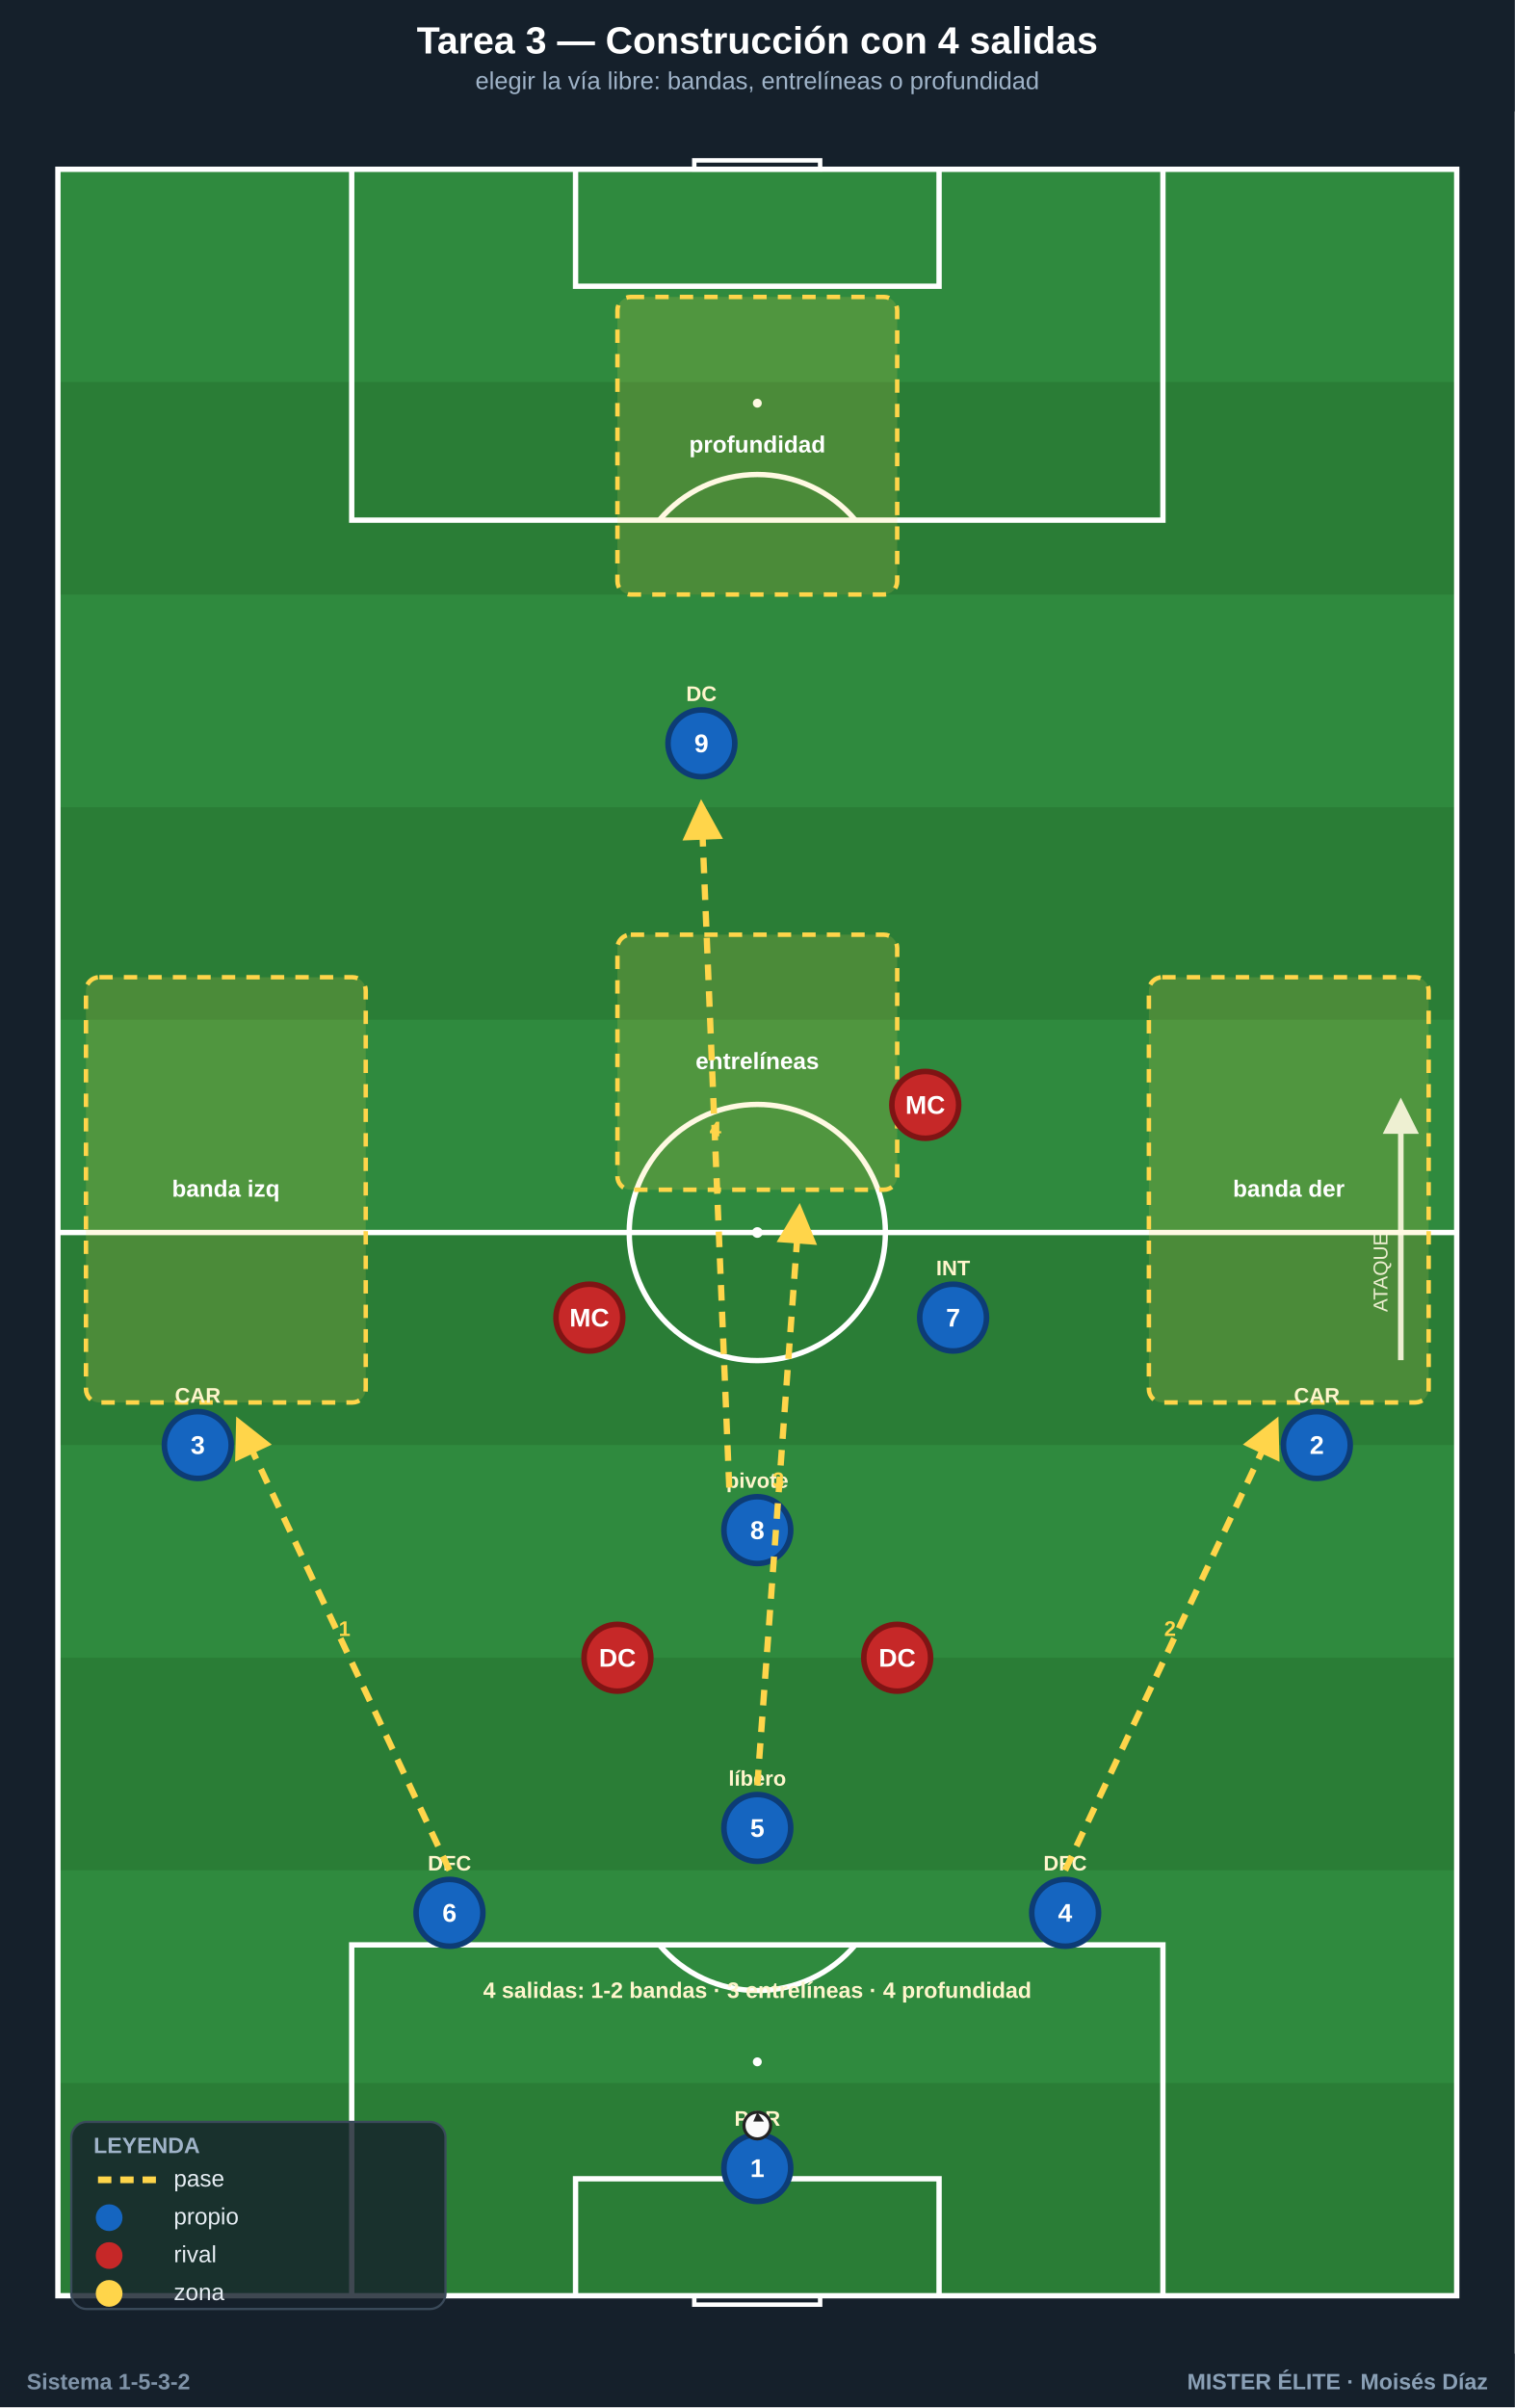
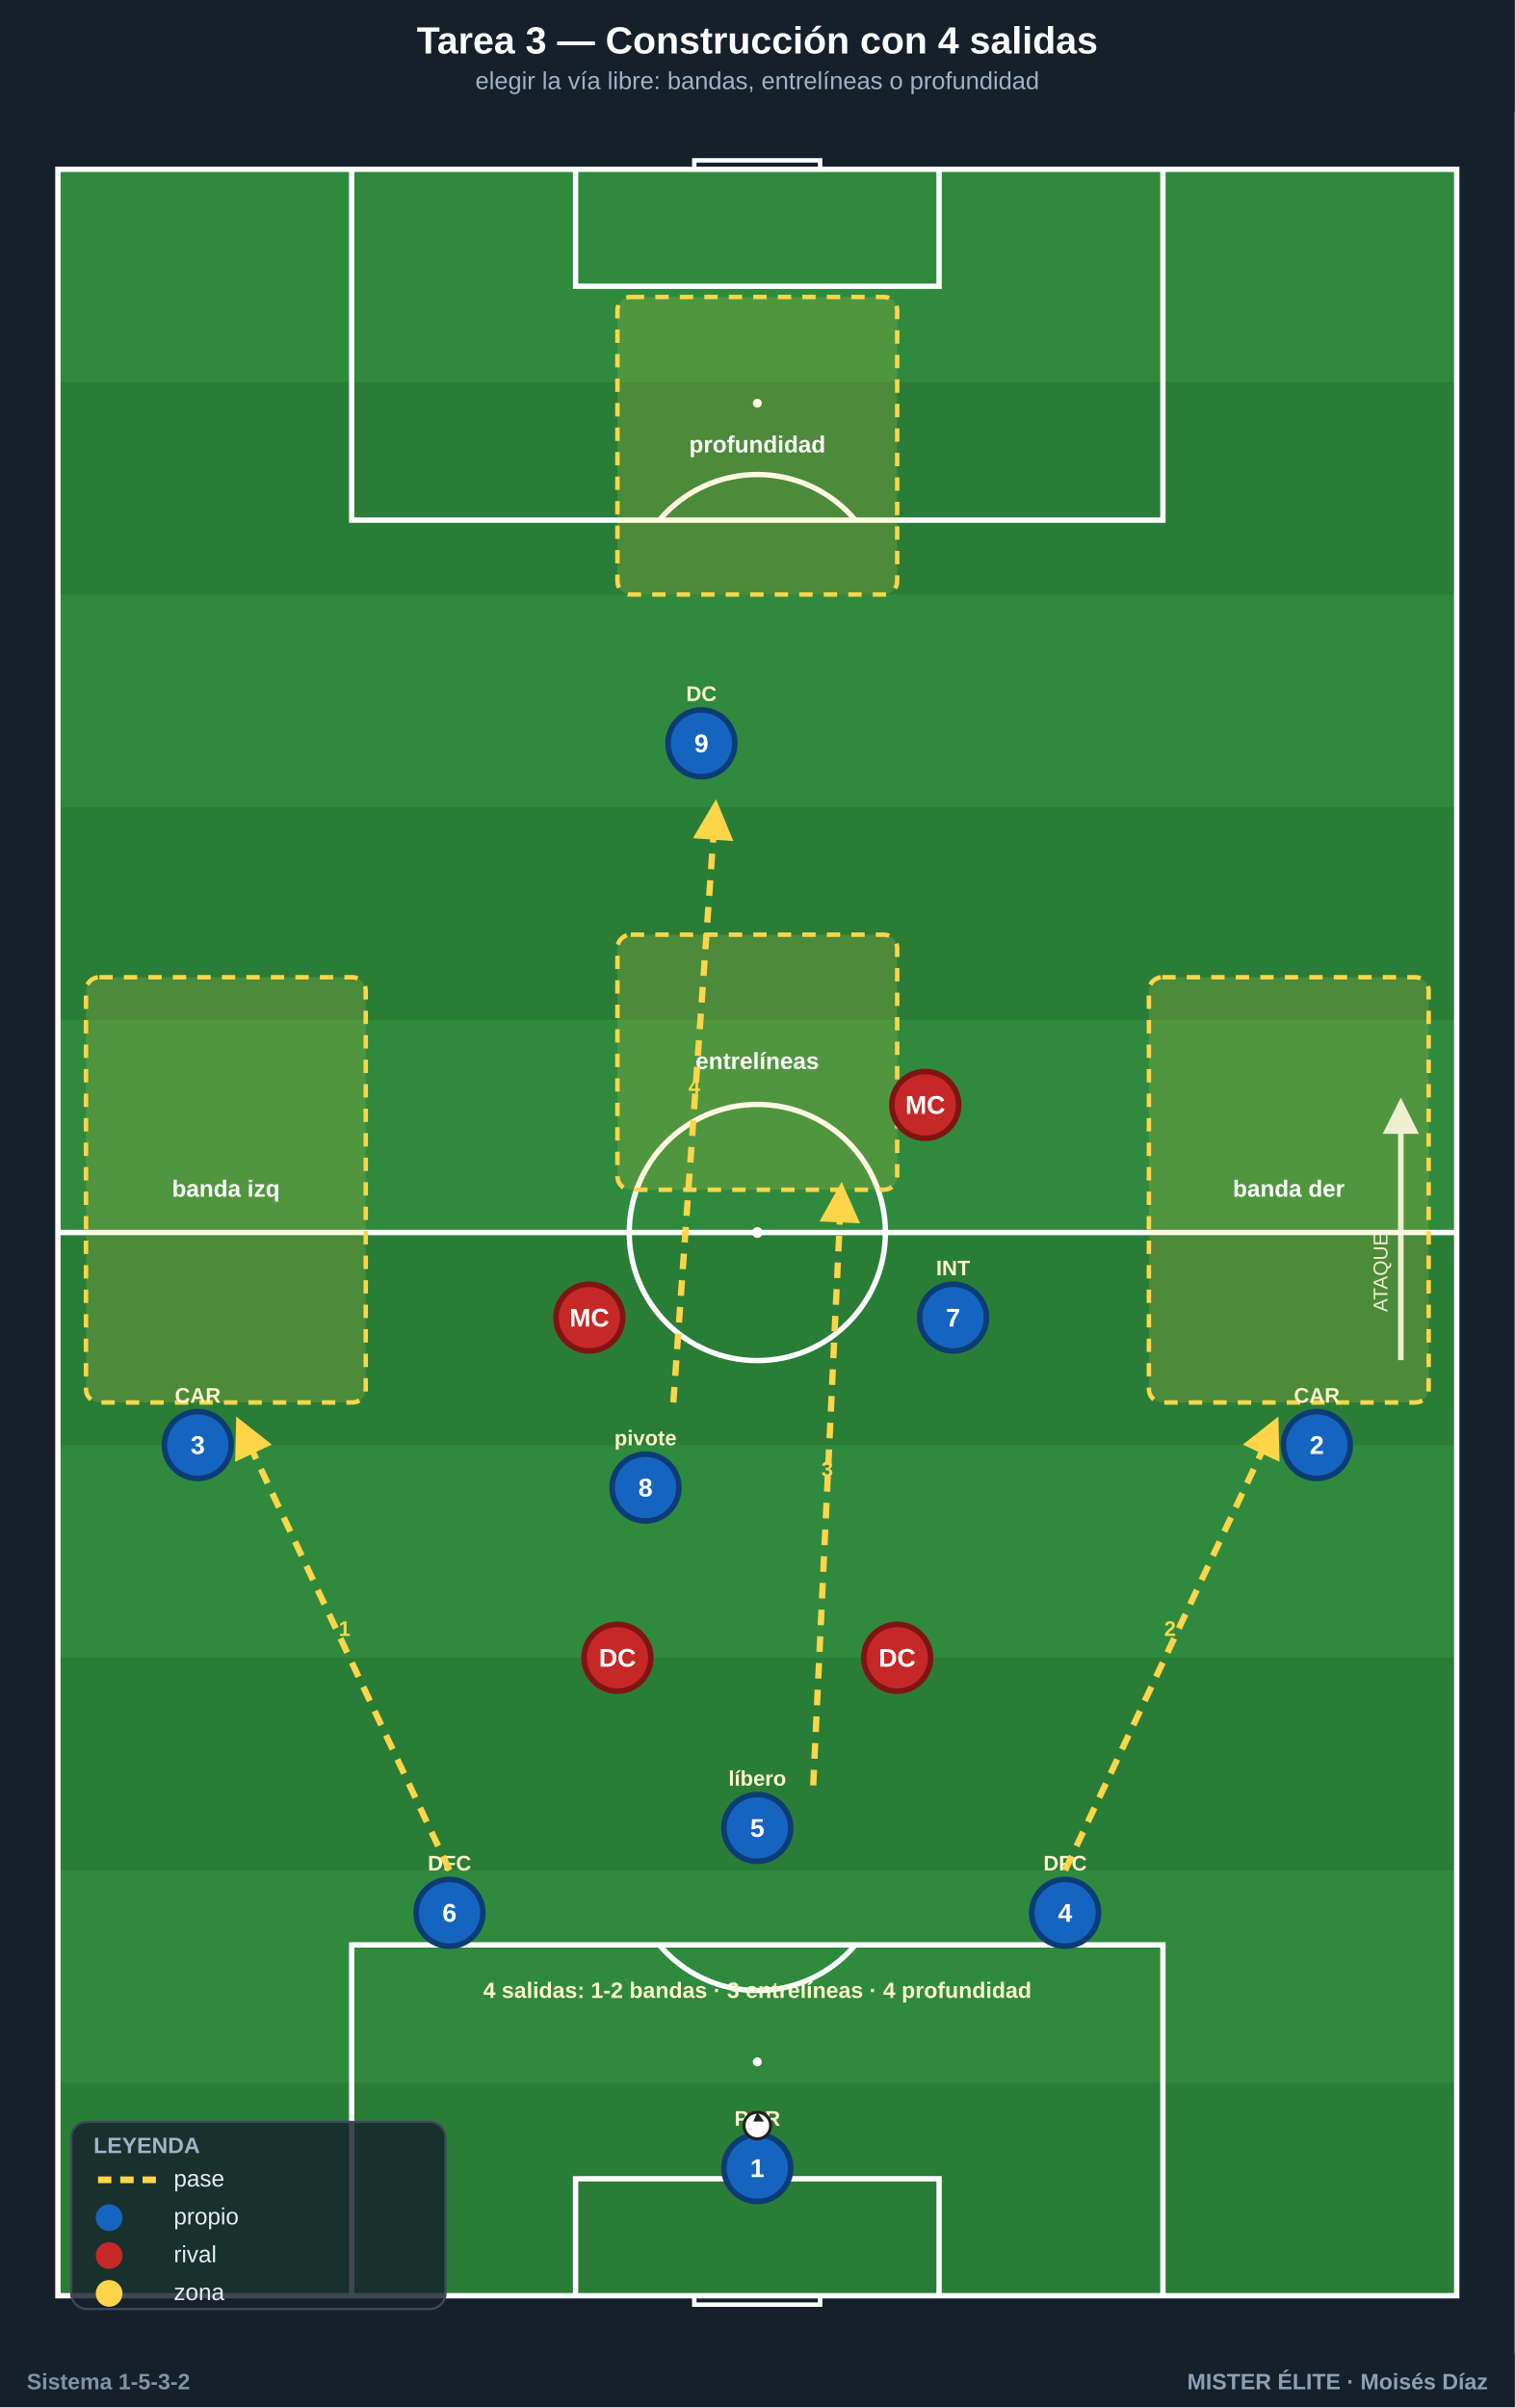
<svg xmlns="http://www.w3.org/2000/svg" viewBox="0 0 680 1081" width="680" height="1081" font-family="Segoe UI,Arial,sans-serif">
  <defs>
    <linearGradient id="sky" x1="0" y1="0" x2="0" y2="1">
      <stop offset="0" stop-color="#2f8a3e" />
      <stop offset="1" stop-color="#2b8139" />
    </linearGradient>
    <marker id="ah_pass" viewBox="0 0 10 10" refX="8" refY="5" markerWidth="6.5" markerHeight="6.5" orient="auto-start-reverse">
      <path d="M0,0 L10,5 L0,10 z" fill="#ffd54a" />
    </marker>
    <marker id="ah_run" viewBox="0 0 10 10" refX="8" refY="5" markerWidth="6.5" markerHeight="6.5" orient="auto-start-reverse">
      <path d="M0,0 L10,5 L0,10 z" fill="#ffffff" />
    </marker>
    <marker id="ah_drive" viewBox="0 0 10 10" refX="8" refY="5" markerWidth="6.5" markerHeight="6.5" orient="auto-start-reverse">
      <path d="M0,0 L10,5 L0,10 z" fill="#7ee0ff" />
    </marker>
    <marker id="ah_white" viewBox="0 0 10 10" refX="8" refY="5" markerWidth="6.5" markerHeight="6.5" orient="auto-start-reverse">
      <path d="M0,0 L10,5 L0,10 z" fill="#ffffff" />
    </marker>
  </defs>
  <rect x="0.0" y="0.0" width="680.0" height="1080.6" fill="#15202b" />
  <rect x="26.0" y="76.0" width="628.0" height="96.0" fill="#2f8a3e" />
  <rect x="26.0" y="171.5" width="628.0" height="96.0" fill="#2a7d36" />
  <rect x="26.0" y="266.9" width="628.0" height="96.0" fill="#2f8a3e" />
  <rect x="26.0" y="362.4" width="628.0" height="96.0" fill="#2a7d36" />
  <rect x="26.0" y="457.8" width="628.0" height="96.0" fill="#2f8a3e" />
  <rect x="26.0" y="553.3" width="628.0" height="96.0" fill="#2a7d36" />
  <rect x="26.0" y="648.7" width="628.0" height="96.0" fill="#2f8a3e" />
  <rect x="26.0" y="744.2" width="628.0" height="96.0" fill="#2a7d36" />
  <rect x="26.0" y="839.6" width="628.0" height="96.0" fill="#2f8a3e" />
  <rect x="26.0" y="935.1" width="628.0" height="96.0" fill="#2a7d36" />
  <rect x="26.0" y="76.0" width="628.0" height="954.6" fill="none" stroke="#ffffff" stroke-width="2.4" />
  <line x1="26.0" y1="553.3" x2="654.0" y2="553.3" stroke="#ffffff" stroke-width="2.4" opacity="1" />
  <circle cx="340.0" cy="553.3" r="57.5" fill="none" stroke="#ffffff" stroke-width="2.4" />
  <circle cx="340.0" cy="553.3" r="2.4" fill="#ffffff" />
  <path d="M157.9,76.0 L157.9,233.5 L522.1,233.5 L522.1,76.0" fill="none" stroke="#ffffff" stroke-width="2.4" />
  <path d="M258.4,76.0 L258.4,128.5 L421.6,128.5 L421.6,76.0" fill="none" stroke="#ffffff" stroke-width="2.4" />
  <circle cx="340.0" cy="181.0" r="2.0" fill="#ffffff" />
  <rect x="311.7" y="72.0" width="56.5" height="4" fill="none" stroke="#ffffff" stroke-width="2" />
  <path d="M296.0,233.5 A57.5,57.5 0 0 1 384.0,233.5" fill="none" stroke="#ffffff" stroke-width="2.4" />
  <path d="M157.9,1030.6 L157.9,873.1 L522.1,873.1 L522.1,1030.6" fill="none" stroke="#ffffff" stroke-width="2.4" />
  <path d="M258.4,1030.6 L258.4,978.1 L421.6,978.1 L421.6,1030.6" fill="none" stroke="#ffffff" stroke-width="2.4" />
  <circle cx="340.0" cy="925.6" r="2.0" fill="#ffffff" />
  <rect x="311.7" y="1030.6" width="56.5" height="4" fill="none" stroke="#ffffff" stroke-width="2" />
  <path d="M296.0,873.1 A57.5,57.5 0 0 0 384.0,873.1" fill="none" stroke="#ffffff" stroke-width="2.4" />
  <rect x="0.0" y="0.0" width="680.0" height="50.0" fill="#15202b" />
  <text x="340.0" y="24.0" font-family="Segoe UI,Arial,sans-serif" font-size="17" font-weight="800" fill="#ffffff" text-anchor="middle">Tarea 3 — Construcción con 4 salidas</text>
  <text x="340.0" y="40.0" font-family="Segoe UI,Arial,sans-serif" font-size="11" font-weight="500" fill="#9fb3c8" text-anchor="middle">elegir la vía libre: bandas, entrelíneas o profundidad</text>
  <rect x="0.0" y="1056.6" width="680.0" height="24.0" fill="#15202b" />
  <text x="668.0" y="1072.6" font-family="Segoe UI,Arial,sans-serif" font-size="10" font-weight="700" fill="#8aa0b6" text-anchor="end">MISTER ÉLITE · Moisés Díaz</text>
  <text x="12.0" y="1072.6" font-family="Segoe UI,Arial,sans-serif" font-size="10" font-weight="600" fill="#7f93a8" text-anchor="start">Sistema 1-5-3-2</text>
  <g opacity="0.9">
    <line x1="628.9" y1="610.6" x2="628.9" y2="496.0" stroke="#ffffff" stroke-width="2.5" marker-end="url(#ah_white)" />
    <text x="622.9" y="553.3" font-family="Segoe UI,Arial" font-size="9" fill="#ffffff" text-anchor="end" transform="rotate(-90 622.9 553.3)">ATAQUE</text>
  </g>
  <rect x="38.6" y="438.7" width="125.6" height="190.9" rx="6" fill="#ffd54a" fill-opacity="0.16" stroke="#ffd54a" stroke-width="2" stroke-dasharray="6 5" />
  <text x="101.4" y="537.2" font-family="Segoe UI,Arial,sans-serif" font-size="10.5" font-weight="700" fill="#fff" text-anchor="middle">banda izq</text>
  <rect x="515.8" y="438.7" width="125.6" height="190.9" rx="6" fill="#ffd54a" fill-opacity="0.16" stroke="#ffd54a" stroke-width="2" stroke-dasharray="6 5" />
  <text x="578.6" y="537.2" font-family="Segoe UI,Arial,sans-serif" font-size="10.5" font-weight="700" fill="#fff" text-anchor="middle">banda der</text>
  <rect x="277.2" y="419.6" width="125.6" height="114.5" rx="6" fill="#ffd54a" fill-opacity="0.16" stroke="#ffd54a" stroke-width="2" stroke-dasharray="6 5" />
  <text x="340.0" y="479.9" font-family="Segoe UI,Arial,sans-serif" font-size="10.5" font-weight="700" fill="#fff" text-anchor="middle">entrelíneas</text>
  <rect x="277.2" y="133.3" width="125.6" height="133.6" rx="6" fill="#ffd54a" fill-opacity="0.16" stroke="#ffd54a" stroke-width="2" stroke-dasharray="6 5" />
  <text x="340.0" y="203.1" font-family="Segoe UI,Arial,sans-serif" font-size="10.5" font-weight="700" fill="#fff" text-anchor="middle">profundidad</text>
  <g>
    <circle cx="340.0" cy="973.3" r="15" fill="#1565c0" stroke="#0d3c75" stroke-width="2.5" />
    <text x="340.0" y="977.3" font-family="Segoe UI,Arial" font-size="11.5" font-weight="800" fill="#fff" text-anchor="middle">1</text>
  </g>
  <text x="340.0" y="954.3" font-family="Segoe UI,Arial,sans-serif" font-size="9.5" font-weight="600" fill="#fff5cc" text-anchor="middle">POR</text>
  <g>
    <circle cx="201.8" cy="858.7" r="15" fill="#1565c0" stroke="#0d3c75" stroke-width="2.5" />
    <text x="201.8" y="862.7" font-family="Segoe UI,Arial" font-size="11.5" font-weight="800" fill="#fff" text-anchor="middle">6</text>
  </g>
  <text x="201.8" y="839.7" font-family="Segoe UI,Arial,sans-serif" font-size="9.5" font-weight="600" fill="#fff5cc" text-anchor="middle">DFC</text>
  <g>
    <circle cx="340.0" cy="820.6" r="15" fill="#1565c0" stroke="#0d3c75" stroke-width="2.5" />
    <text x="340.0" y="824.6" font-family="Segoe UI,Arial" font-size="11.5" font-weight="800" fill="#fff" text-anchor="middle">5</text>
  </g>
  <text x="340.0" y="801.6" font-family="Segoe UI,Arial,sans-serif" font-size="9.5" font-weight="600" fill="#fff5cc" text-anchor="middle">líbero</text>
  <g>
    <circle cx="478.2" cy="858.7" r="15" fill="#1565c0" stroke="#0d3c75" stroke-width="2.5" />
    <text x="478.2" y="862.7" font-family="Segoe UI,Arial" font-size="11.5" font-weight="800" fill="#fff" text-anchor="middle">4</text>
  </g>
  <text x="478.2" y="839.7" font-family="Segoe UI,Arial,sans-serif" font-size="9.5" font-weight="600" fill="#fff5cc" text-anchor="middle">DFC</text>
  <g>
-     <circle cx="340.0" cy="686.9" r="15" fill="#1565c0" stroke="#0d3c75" stroke-width="2.5" />
-     <text x="340.0" y="690.9" font-family="Segoe UI,Arial" font-size="11.5" font-weight="800" fill="#fff" text-anchor="middle">8</text>
+     <circle cx="289.8" cy="667.8" r="15" fill="#1565c0" stroke="#0d3c75" stroke-width="2.5" />
+     <text x="289.8" y="671.8" font-family="Segoe UI,Arial" font-size="11.5" font-weight="800" fill="#fff" text-anchor="middle">8</text>
  </g>
-   <text x="340.0" y="667.9" font-family="Segoe UI,Arial,sans-serif" font-size="9.5" font-weight="600" fill="#fff5cc" text-anchor="middle">pivote</text>
+   <text x="289.8" y="648.8" font-family="Segoe UI,Arial,sans-serif" font-size="9.5" font-weight="600" fill="#fff5cc" text-anchor="middle">pivote</text>
  <g>
    <circle cx="427.9" cy="591.5" r="15" fill="#1565c0" stroke="#0d3c75" stroke-width="2.5" />
    <text x="427.9" y="595.5" font-family="Segoe UI,Arial" font-size="11.5" font-weight="800" fill="#fff" text-anchor="middle">7</text>
  </g>
  <text x="427.9" y="572.5" font-family="Segoe UI,Arial,sans-serif" font-size="9.5" font-weight="600" fill="#fff5cc" text-anchor="middle">INT</text>
  <g>
    <circle cx="88.8" cy="648.7" r="15" fill="#1565c0" stroke="#0d3c75" stroke-width="2.5" />
    <text x="88.8" y="652.7" font-family="Segoe UI,Arial" font-size="11.5" font-weight="800" fill="#fff" text-anchor="middle">3</text>
  </g>
  <text x="88.8" y="629.7" font-family="Segoe UI,Arial,sans-serif" font-size="9.5" font-weight="600" fill="#fff5cc" text-anchor="middle">CAR</text>
  <g>
    <circle cx="591.2" cy="648.7" r="15" fill="#1565c0" stroke="#0d3c75" stroke-width="2.5" />
    <text x="591.2" y="652.7" font-family="Segoe UI,Arial" font-size="11.5" font-weight="800" fill="#fff" text-anchor="middle">2</text>
  </g>
  <text x="591.2" y="629.7" font-family="Segoe UI,Arial,sans-serif" font-size="9.5" font-weight="600" fill="#fff5cc" text-anchor="middle">CAR</text>
  <g>
    <circle cx="314.9" cy="333.7" r="15" fill="#1565c0" stroke="#0d3c75" stroke-width="2.5" />
    <text x="314.9" y="337.7" font-family="Segoe UI,Arial" font-size="11.5" font-weight="800" fill="#fff" text-anchor="middle">9</text>
  </g>
  <text x="314.9" y="314.7" font-family="Segoe UI,Arial,sans-serif" font-size="9.5" font-weight="600" fill="#fff5cc" text-anchor="middle">DC</text>
  <g>
    <circle cx="277.2" cy="744.2" r="15" fill="#c62828" stroke="#7f1414" stroke-width="2.5" />
    <text x="277.2" y="748.2" font-family="Segoe UI,Arial" font-size="11.5" font-weight="800" fill="#fff" text-anchor="middle">DC</text>
  </g>
  <g>
    <circle cx="402.8" cy="744.2" r="15" fill="#c62828" stroke="#7f1414" stroke-width="2.5" />
    <text x="402.8" y="748.2" font-family="Segoe UI,Arial" font-size="11.5" font-weight="800" fill="#fff" text-anchor="middle">DC</text>
  </g>
  <g>
    <circle cx="264.6" cy="591.5" r="15" fill="#c62828" stroke="#7f1414" stroke-width="2.5" />
    <text x="264.6" y="595.5" font-family="Segoe UI,Arial" font-size="11.5" font-weight="800" fill="#fff" text-anchor="middle">MC</text>
  </g>
  <g>
    <circle cx="415.4" cy="496.0" r="15" fill="#c62828" stroke="#7f1414" stroke-width="2.5" />
    <text x="415.4" y="500.0" font-family="Segoe UI,Arial" font-size="11.5" font-weight="800" fill="#fff" text-anchor="middle">MC</text>
  </g>
  <circle cx="340.0" cy="954.2" r="6.0" fill="#fafafa" stroke="#222" stroke-width="1.4" />
  <path d="M340.0,948.2 l3.0,4.2 l-4.8,0 z" fill="#222" />
  <line x1="201.8" y1="839.6" x2="107.6" y2="639.2" stroke="#ffd54a" stroke-width="2.8" stroke-dasharray="7 5" marker-end="url(#ah_pass)" />
  <text x="154.7" y="734.4" font-family="Segoe UI,Arial,sans-serif" font-size="9.5" font-weight="700" fill="#ffd54a" text-anchor="middle">1</text>
  <line x1="478.2" y1="839.6" x2="572.4" y2="639.2" stroke="#ffd54a" stroke-width="2.8" stroke-dasharray="7 5" marker-end="url(#ah_pass)" />
  <text x="525.3" y="734.4" font-family="Segoe UI,Arial,sans-serif" font-size="9.5" font-weight="700" fill="#ffd54a" text-anchor="middle">2</text>
-   <line x1="340.0" y1="801.5" x2="358.8" y2="543.7" stroke="#ffd54a" stroke-width="2.8" stroke-dasharray="7 5" marker-end="url(#ah_pass)" />
-   <text x="349.4" y="667.6" font-family="Segoe UI,Arial,sans-serif" font-size="9.5" font-weight="700" fill="#ffd54a" text-anchor="middle">3</text>
-   <line x1="327.4" y1="667.8" x2="314.9" y2="362.4" stroke="#ffd54a" stroke-width="2.8" stroke-dasharray="7 5" marker-end="url(#ah_pass)" />
-   <text x="321.2" y="510.1" font-family="Segoe UI,Arial,sans-serif" font-size="9.5" font-weight="700" fill="#ffd54a" text-anchor="middle">4</text>
+   <line x1="365.1" y1="801.5" x2="377.7" y2="534.2" stroke="#ffd54a" stroke-width="2.8" stroke-dasharray="7 5" marker-end="url(#ah_pass)" />
+   <text x="371.4" y="662.8" font-family="Segoe UI,Arial,sans-serif" font-size="9.5" font-weight="700" fill="#ffd54a" text-anchor="middle">3</text>
+   <line x1="302.3" y1="629.6" x2="321.2" y2="362.4" stroke="#ffd54a" stroke-width="2.8" stroke-dasharray="7 5" marker-end="url(#ah_pass)" />
+   <text x="311.7" y="491.0" font-family="Segoe UI,Arial,sans-serif" font-size="9.5" font-weight="700" fill="#ffd54a" text-anchor="middle">4</text>
  <text x="340.0" y="896.9" font-family="Segoe UI,Arial,sans-serif" font-size="10" font-weight="600" fill="#fff5cc" text-anchor="middle">4 salidas: 1-2 bandas · 3 entrelíneas · 4 profundidad</text>
  <g>
    <rect x="32" y="952.56" width="168" height="84" rx="7" fill="#15202b" fill-opacity="0.82" stroke="#3a4a5a" stroke-width="1" />
    <text x="42" y="966.56" font-family="Segoe UI,Arial" font-size="10" font-weight="800" fill="#9fb3c8">LEYENDA</text>
    <line x1="44" y1="978.56" x2="70" y2="978.56" stroke="#ffd54a" stroke-width="3" stroke-dasharray="6 4" />
    <text x="78" y="981.56" font-family="Segoe UI,Arial" font-size="10.5" fill="#e6edf3">pase</text>
    <circle cx="49" cy="995.56" r="6" fill="#1565c0" />
    <text x="78" y="998.56" font-family="Segoe UI,Arial" font-size="10.5" fill="#e6edf3">propio</text>
    <circle cx="49" cy="1012.56" r="6" fill="#c62828" />
    <text x="78" y="1015.56" font-family="Segoe UI,Arial" font-size="10.5" fill="#e6edf3">rival</text>
    <circle cx="49" cy="1029.56" r="6" fill="#ffd54a" />
    <text x="78" y="1032.56" font-family="Segoe UI,Arial" font-size="10.5" fill="#e6edf3">zona</text>
  </g>
</svg>
